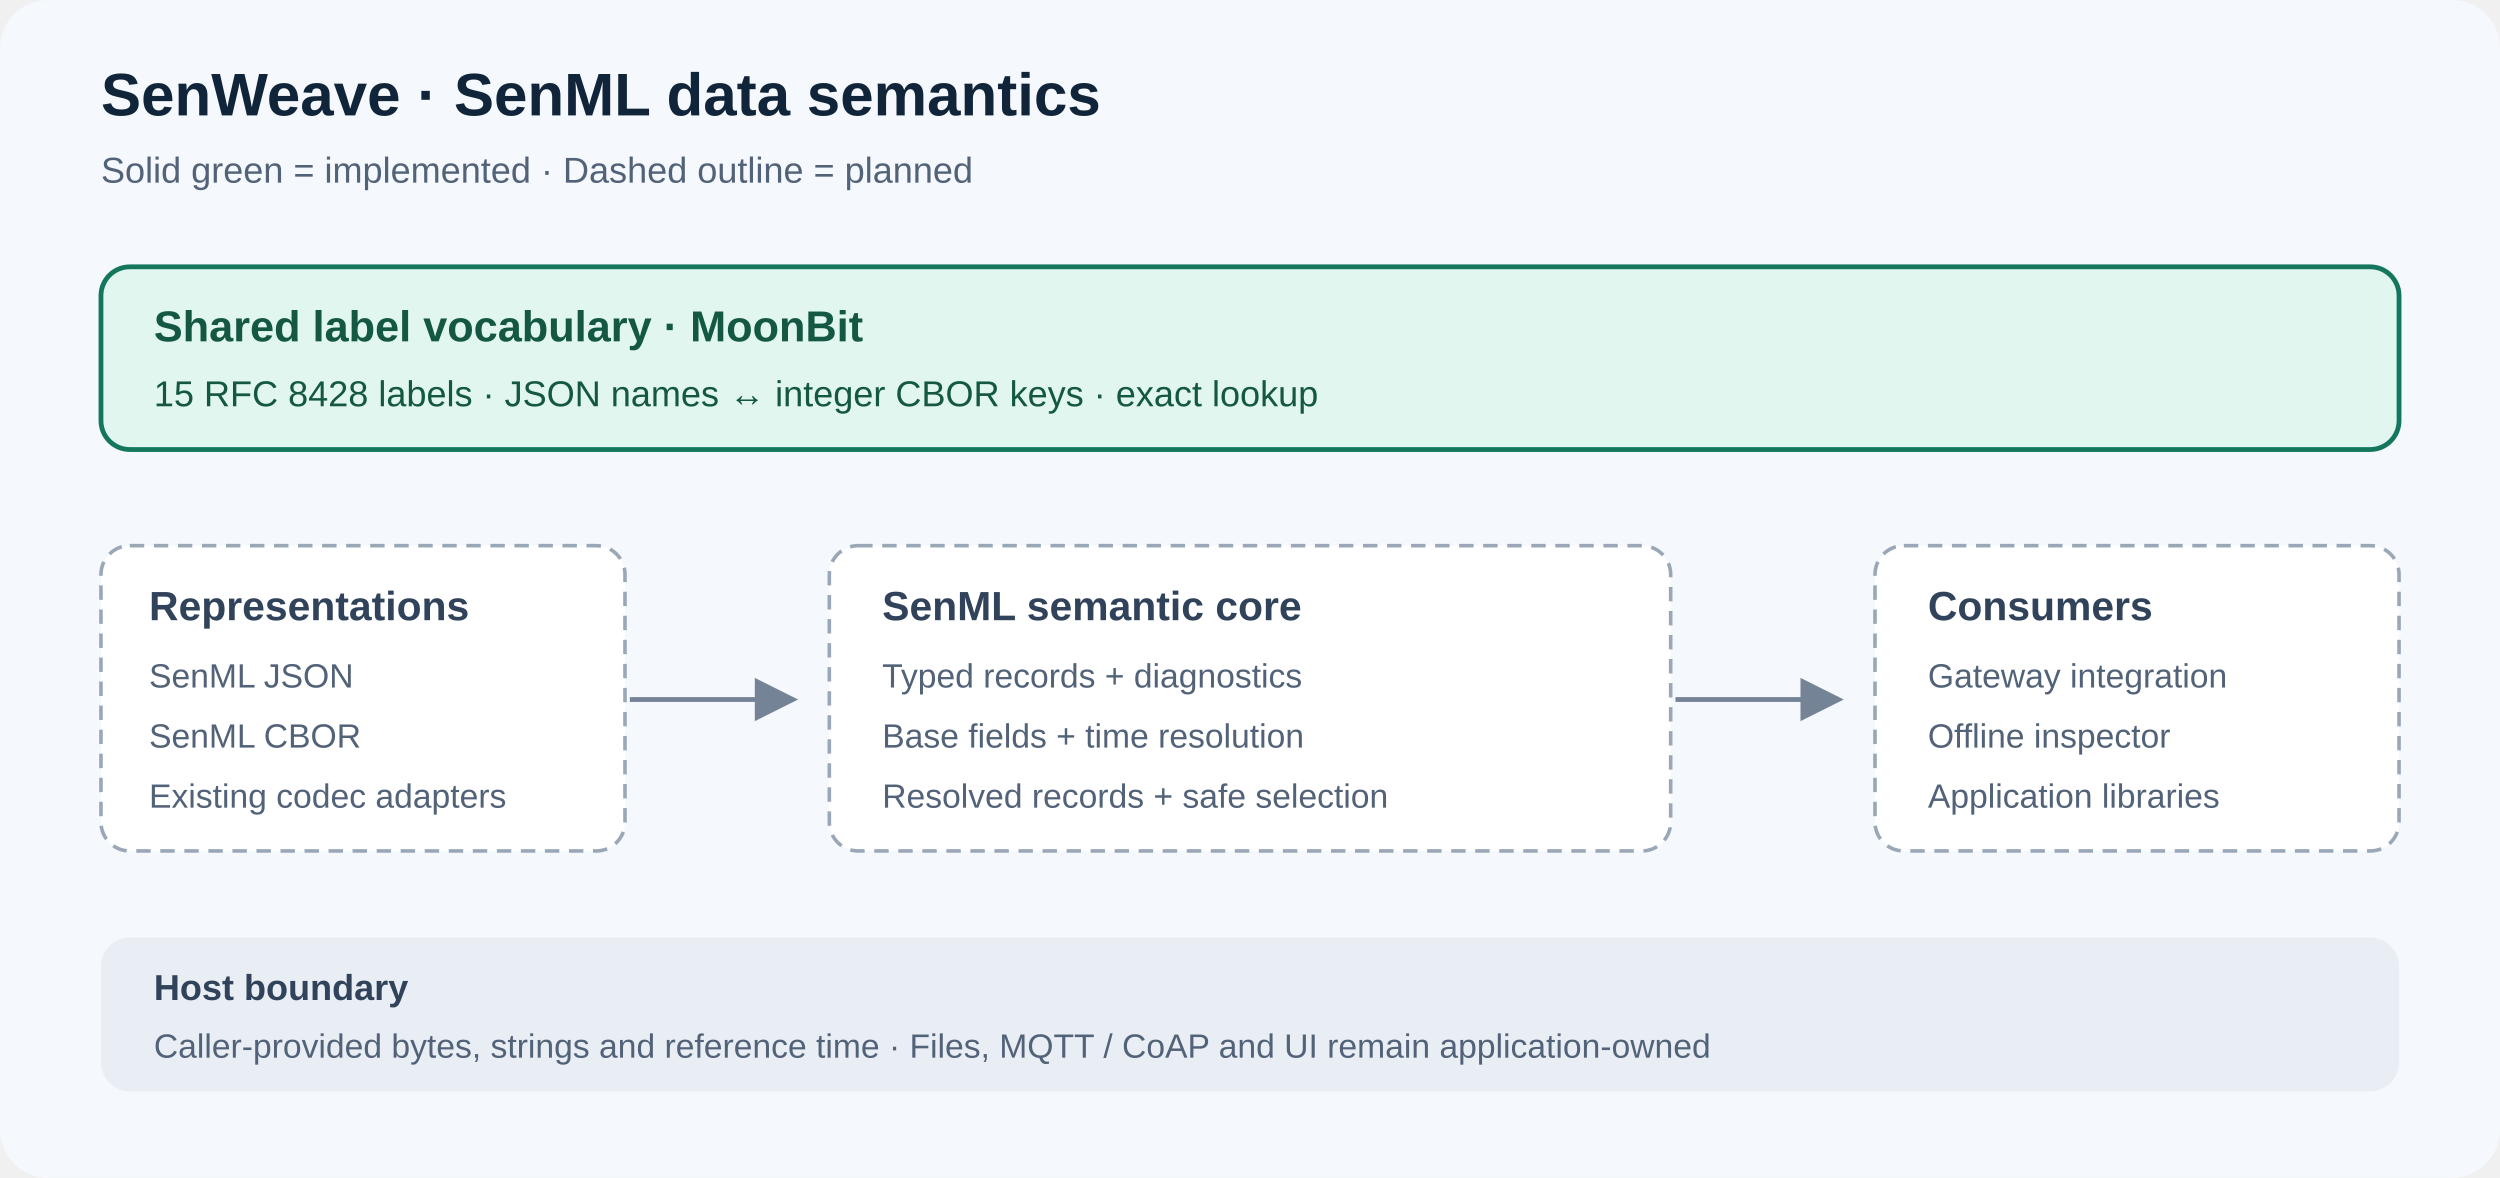
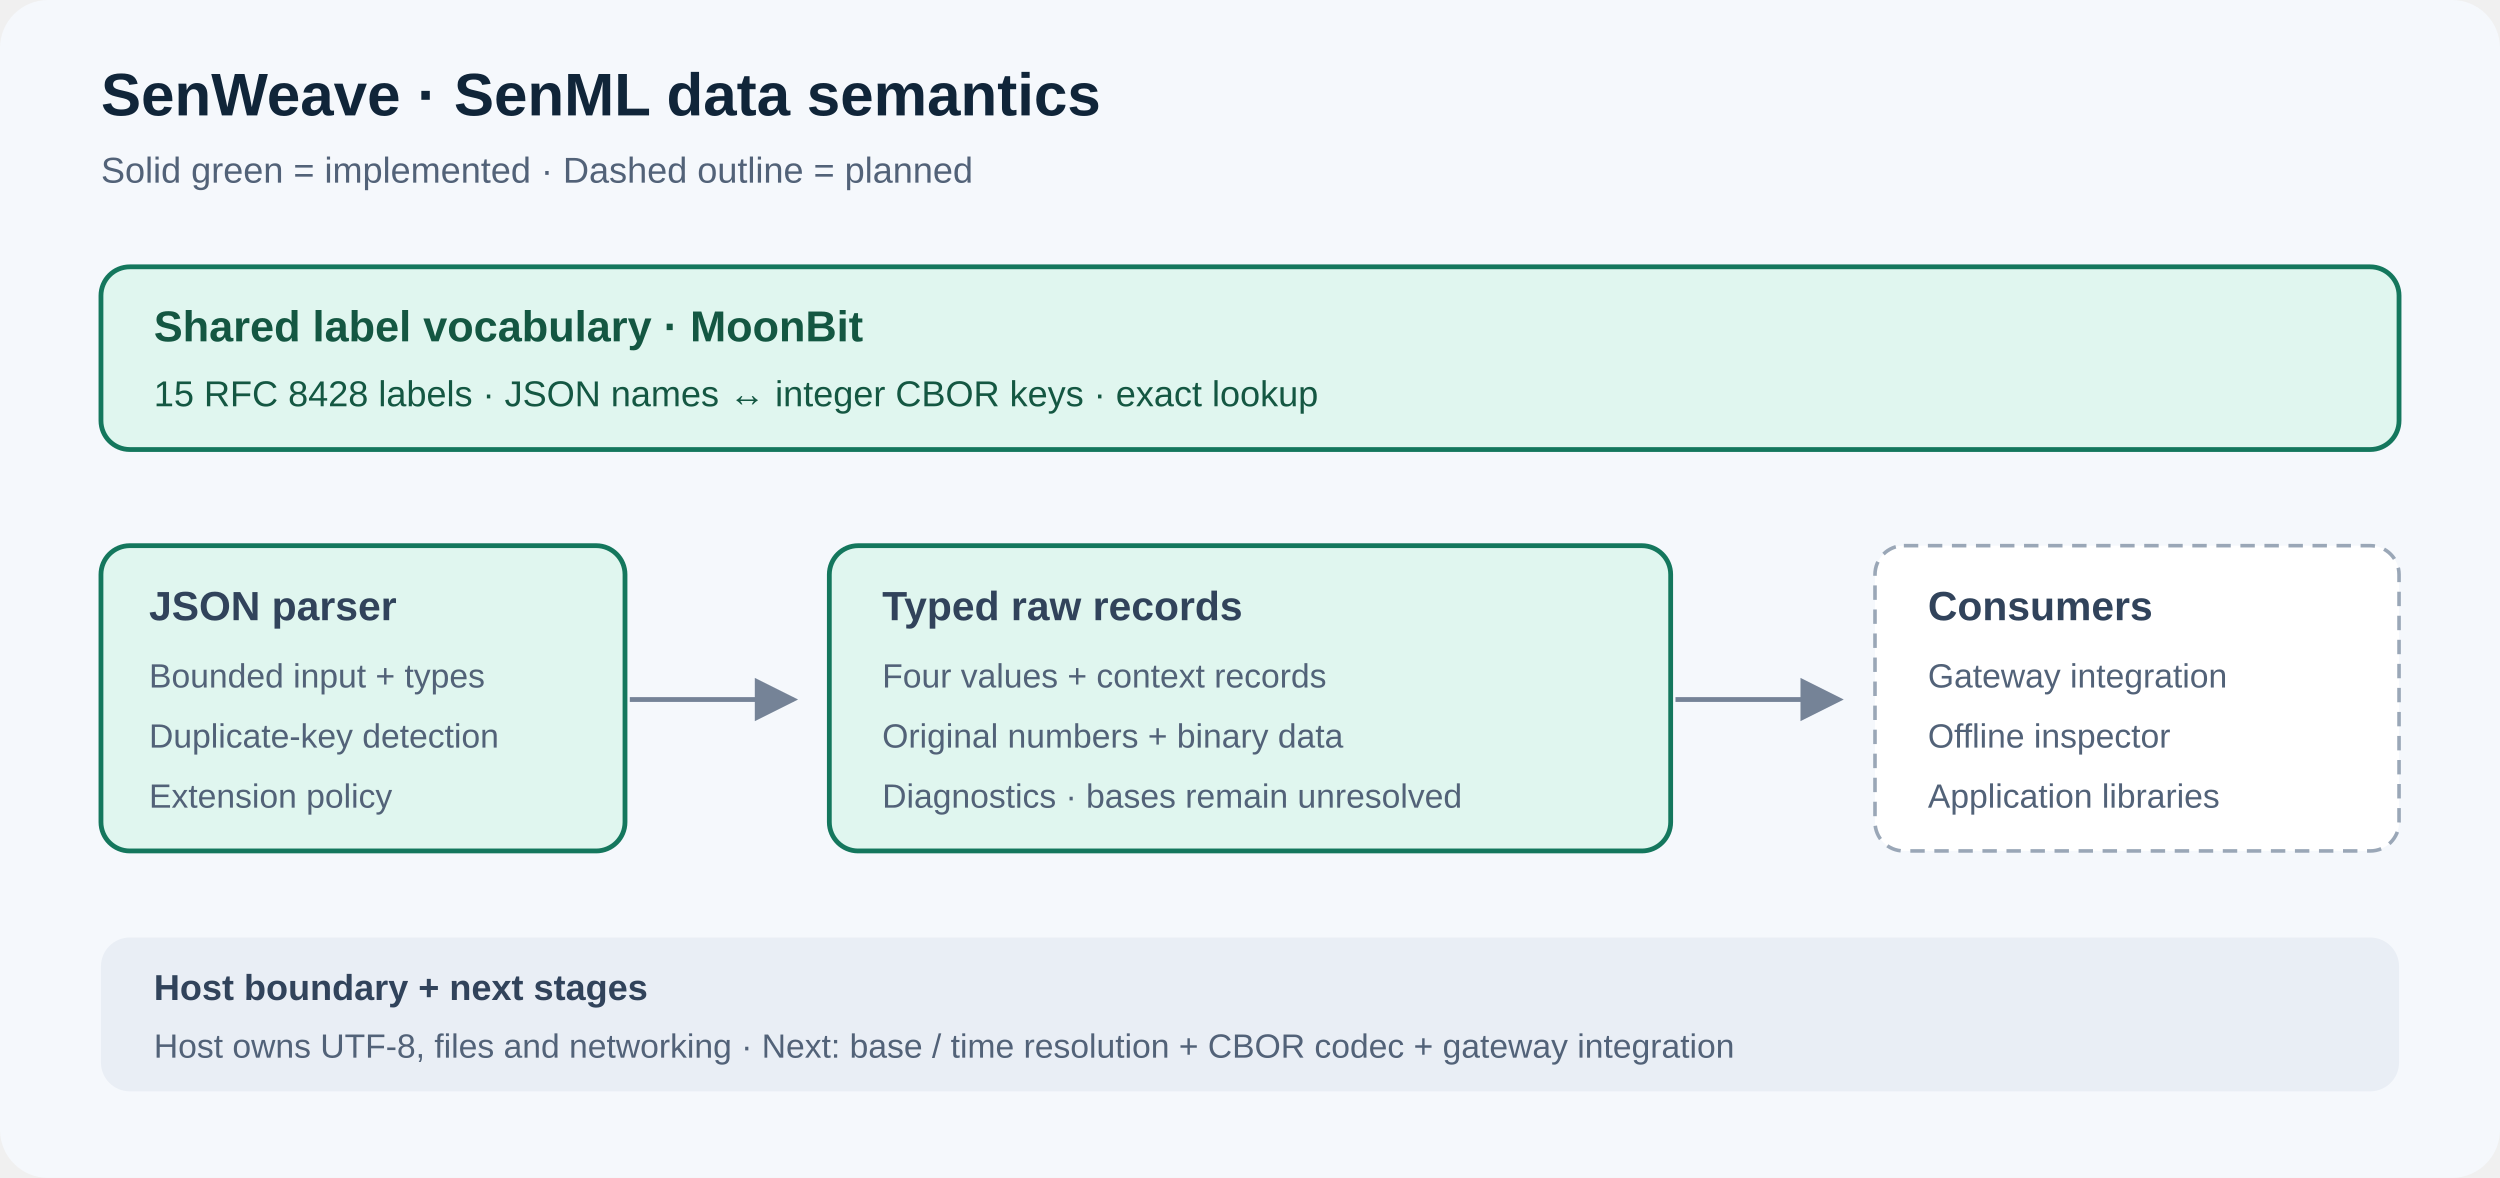
<svg xmlns="http://www.w3.org/2000/svg" width="1040" height="490" viewBox="0 0 1040 490" role="img" aria-labelledby="title desc">
  <defs>
    <marker id="arrow" markerWidth="9" markerHeight="9" refX="8" refY="4.5" orient="auto">
      <path d="M0 0L9 4.5L0 9" fill="#758397" />
    </marker>
  </defs>
  <rect width="1040" height="490" rx="20" fill="#f5f8fc" />
  <g font-family="Segoe UI,Arial,sans-serif">
    <text x="42" y="48" font-size="25" font-weight="700" fill="#102539">SenWeave · SenML data semantics</text>
    <text x="42" y="76" font-size="15" fill="#526278">Solid green = implemented · Dashed outline = planned</text>
    <rect x="42" y="111" width="956" height="76" rx="12" fill="#e0f6ef" stroke="#14775d" stroke-width="2" />
    <text x="64" y="142" font-size="18" font-weight="600" fill="#145742">Shared label vocabulary · MoonBit</text>
    <text x="64" y="169" font-size="15" fill="#145742">15 RFC 8428 labels · JSON names ↔ integer CBOR keys · exact lookup</text>
-     <g fill="#fff" stroke="#9aa7b7" stroke-width="1.5" stroke-dasharray="6 4">
+     <g fill="#e0f6ef" stroke="#14775d" stroke-width="2">
      <rect x="42" y="227" width="218" height="127" rx="12" />
      <rect x="345" y="227" width="350" height="127" rx="12" />
+     </g>
+     <g fill="#fff" stroke="#9aa7b7" stroke-width="1.5" stroke-dasharray="6 4">
      <rect x="780" y="227" width="218" height="127" rx="12" />
    </g>
    <g fill="#31435b" font-size="17" font-weight="600">
-       <text x="62" y="258">Representations</text>
-       <text x="367" y="258">SenML semantic core</text>
+       <text x="62" y="258">JSON parser</text>
+       <text x="367" y="258">Typed raw records</text>
      <text x="802" y="258">Consumers</text>
    </g>
    <g fill="#526278" font-size="14">
-       <text x="62" y="286">SenML JSON</text>
-       <text x="62" y="311">SenML CBOR</text>
-       <text x="62" y="336">Existing codec adapters</text>
-       <text x="367" y="286">Typed records + diagnostics</text>
-       <text x="367" y="311">Base fields + time resolution</text>
-       <text x="367" y="336">Resolved records + safe selection</text>
+       <text x="62" y="286">Bounded input + types</text>
+       <text x="62" y="311">Duplicate-key detection</text>
+       <text x="62" y="336">Extension policy</text>
+       <text x="367" y="286">Four values + context records</text>
+       <text x="367" y="311">Original numbers + binary data</text>
+       <text x="367" y="336">Diagnostics · bases remain unresolved</text>
      <text x="802" y="286">Gateway integration</text>
      <text x="802" y="311">Offline inspector</text>
      <text x="802" y="336">Application libraries</text>
    </g>
    <g stroke="#758397" stroke-width="2" marker-end="url(#arrow)">
      <path d="M262 291h68" />
      <path d="M697 291h68" />
    </g>
    <rect x="42" y="390" width="956" height="64" rx="12" fill="#e9eef5" />
-     <text x="64" y="416" font-size="15" font-weight="600" fill="#31435b">Host boundary</text>
-     <text x="64" y="440" font-size="14" fill="#526278">Caller-provided bytes, strings and reference time · Files, MQTT / CoAP and UI remain application-owned</text>
+     <text x="64" y="416" font-size="15" font-weight="600" fill="#31435b">Host boundary + next stages</text>
+     <text x="64" y="440" font-size="14" fill="#526278">Host owns UTF-8, files and networking · Next: base / time resolution + CBOR codec + gateway integration</text>
  </g>
</svg>
